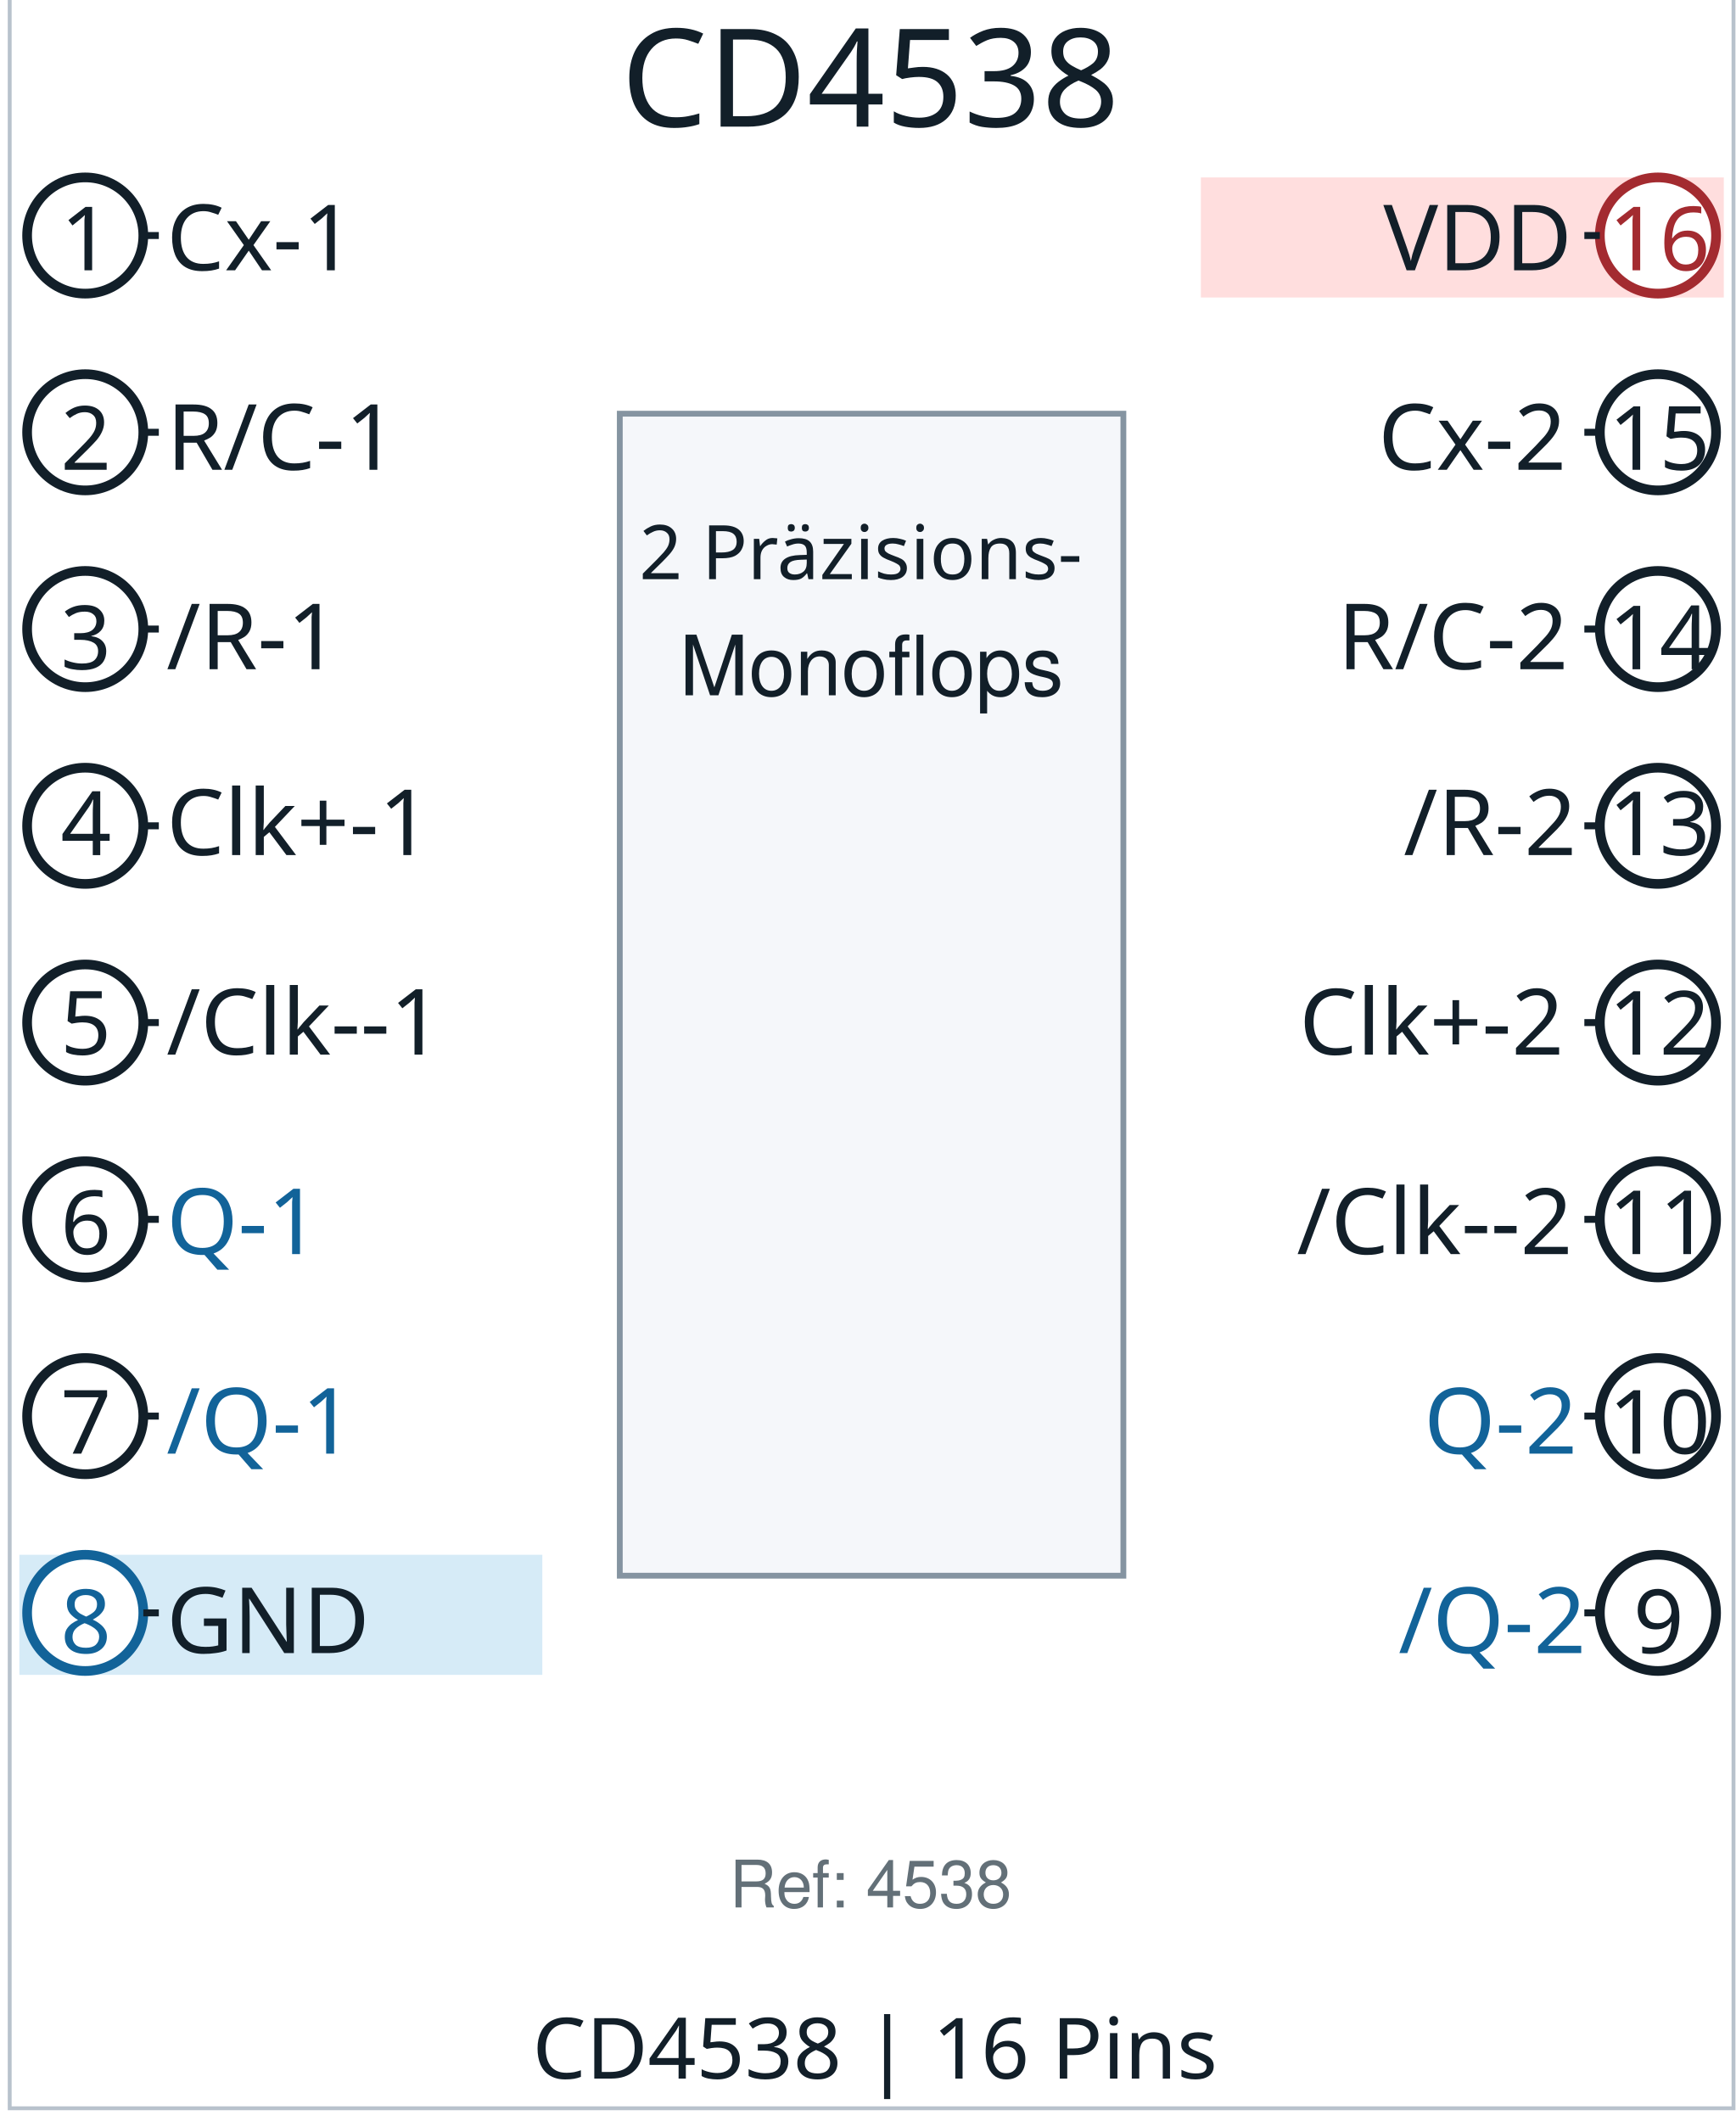
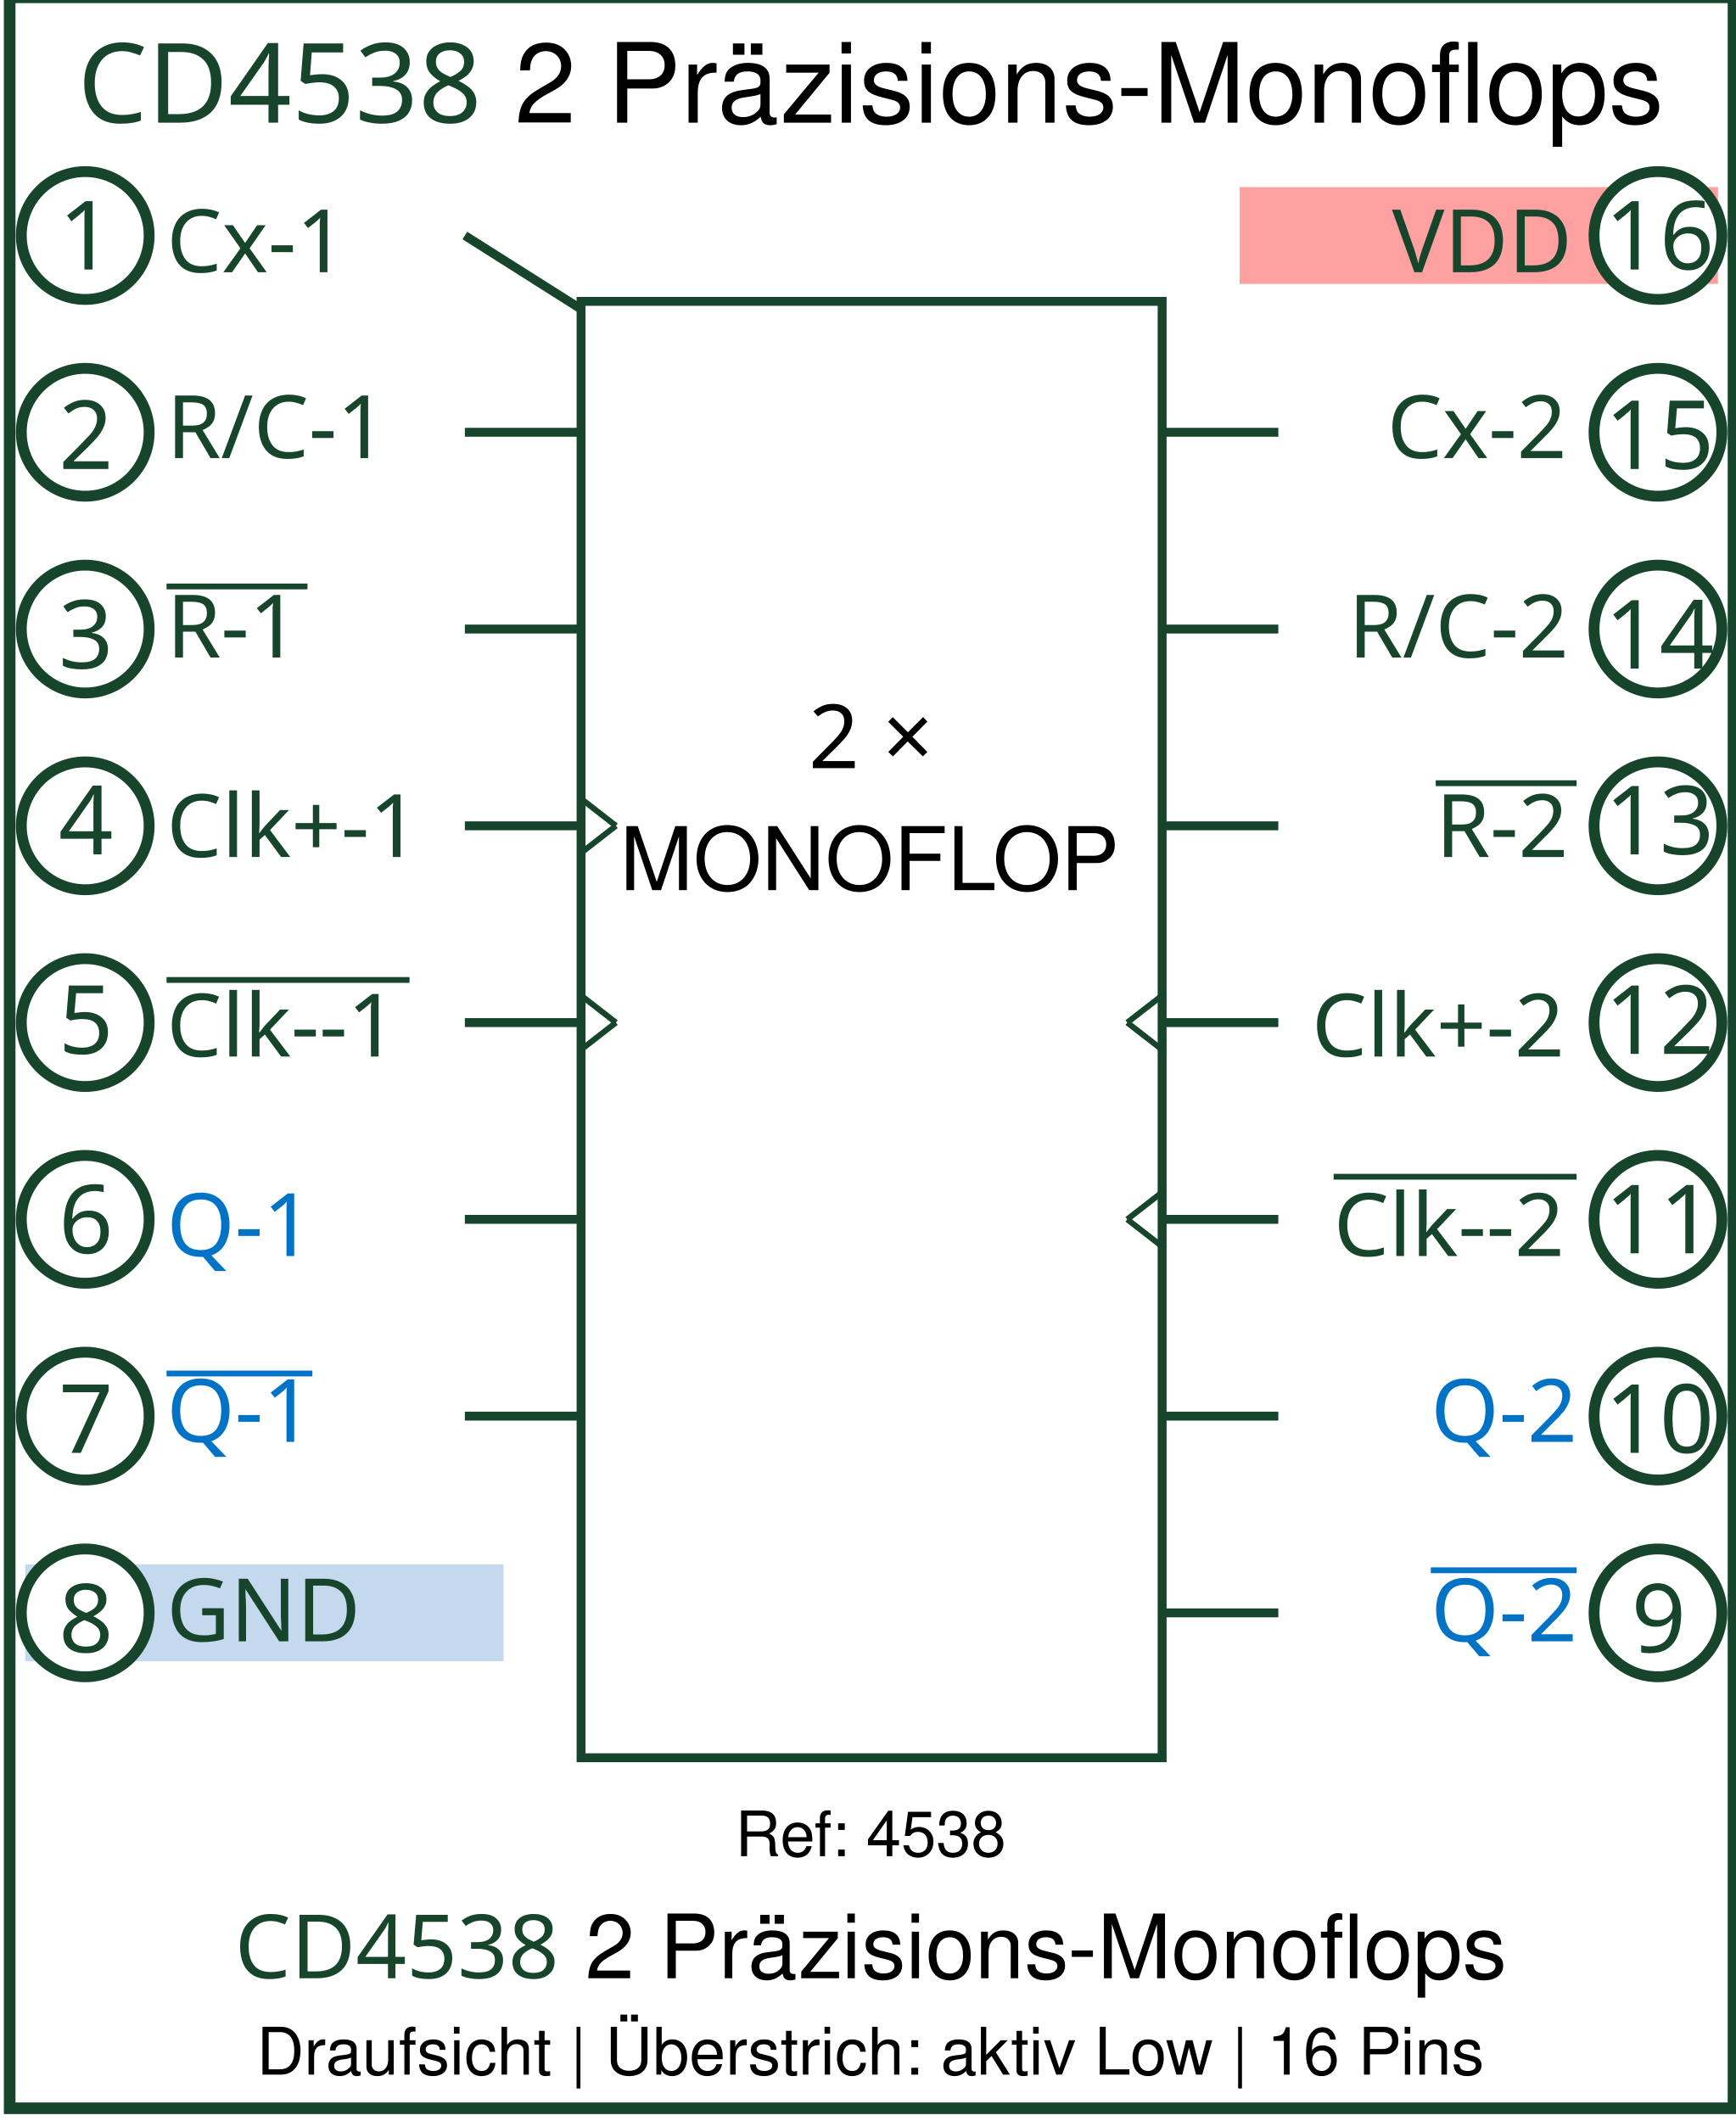
<svg xmlns="http://www.w3.org/2000/svg" width="45mm" height="55mm" preserveAspectRatio="xMinYMin meet" viewBox="0 0 127 155" version="1.0" fill-rule="evenodd">
  <clipPath id="clip">
    <rect x="0" y="0" width="127.559" height="155.906" />
  </clipPath>
  <g id="group" transform="scale(1,-1) translate(0,-155)" style="clip-path: url(#clip)">
    <g transform="">
-       <rect x="0.709" y="0.709" width="126.142" height="154.488" style="stroke: rgb(72%,76%,80%); stroke-linecap: butt; stroke-width: 0.283; fill: rgb(100%,100%,100%); fill-rule: evenodd;" />
-       <text x="45.44" y="146.268" style="font-family: Helvetica-Bold; font-size: 10px;fill: rgb(7%,12%,16%); stroke:none;" transform="translate(0,292) scale(1,-1)">CD4538</text>
-       <text x="38.961" y="3.118" style="font-family: Helvetica-Bold; font-size: 6.2px;fill: rgb(7%,12%,16%); stroke:none;" transform="translate(0,6) scale(1,-1)">CD4538 | 16 Pins</text>
-       <circle cx="6.236" cy="137.764" r="4.252" style="stroke: rgb(7%,12%,16%); stroke-linecap: butt; stroke-width: 0.709; fill: rgb(100%,100%,100%); fill-rule: evenodd;" />
-       <text x="4.429" y="135.78" style="font-family: Helvetica-Bold; font-size: 6.5px;fill: rgb(7%,12%,16%); stroke:none;" transform="translate(0,271) scale(1,-1)">1</text>
-       <text x="12.189" y="135.78" style="font-family: Helvetica-Bold; font-size: 6.7px;fill: rgb(7%,12%,16%); stroke:none;" transform="translate(0,271) scale(1,-1)">Cx-1</text>
-       <path d="M 10.488,137.764 L 11.622,137.764 Z" style="stroke: rgb(7%,12%,16%); stroke-linecap: butt; stroke-width: 0.51;" />
-       <circle cx="6.236" cy="123.364" r="4.252" style="stroke: rgb(7%,12%,16%); stroke-linecap: butt; stroke-width: 0.709; fill: rgb(100%,100%,100%); fill-rule: evenodd;" />
-       <text x="4.429" y="121.38" style="font-family: Helvetica-Bold; font-size: 6.5px;fill: rgb(7%,12%,16%); stroke:none;" transform="translate(0,242) scale(1,-1)">2</text>
-       <text x="12.189" y="121.38" style="font-family: Helvetica-Bold; font-size: 6.7px;fill: rgb(7%,12%,16%); stroke:none;" transform="translate(0,242) scale(1,-1)">R/C-1</text>
-       <path d="M 10.488,123.364 L 11.622,123.364 Z" style="stroke: rgb(7%,12%,16%); stroke-linecap: butt; stroke-width: 0.51;" />
-       <circle cx="6.236" cy="108.964" r="4.252" style="stroke: rgb(7%,12%,16%); stroke-linecap: butt; stroke-width: 0.709; fill: rgb(100%,100%,100%); fill-rule: evenodd;" />
-       <text x="4.429" y="106.98" style="font-family: Helvetica-Bold; font-size: 6.5px;fill: rgb(7%,12%,16%); stroke:none;" transform="translate(0,213) scale(1,-1)">3</text>
-       <text x="12.189" y="106.98" style="font-family: Helvetica-Bold; font-size: 6.7px;fill: rgb(7%,12%,16%); stroke:none;" transform="translate(0,213) scale(1,-1)">/R-1</text>
-       <path d="M 10.488,108.964 L 11.622,108.964 Z" style="stroke: rgb(7%,12%,16%); stroke-linecap: butt; stroke-width: 0.51;" />
-       <circle cx="6.236" cy="94.564" r="4.252" style="stroke: rgb(7%,12%,16%); stroke-linecap: butt; stroke-width: 0.709; fill: rgb(100%,100%,100%); fill-rule: evenodd;" />
-       <text x="4.429" y="92.58" style="font-family: Helvetica-Bold; font-size: 6.5px;fill: rgb(7%,12%,16%); stroke:none;" transform="translate(0,185) scale(1,-1)">4</text>
-       <text x="12.189" y="92.58" style="font-family: Helvetica-Bold; font-size: 6.7px;fill: rgb(7%,12%,16%); stroke:none;" transform="translate(0,185) scale(1,-1)">Clk+-1</text>
-       <path d="M 10.488,94.564 L 11.622,94.564 Z" style="stroke: rgb(7%,12%,16%); stroke-linecap: butt; stroke-width: 0.51;" />
-       <circle cx="6.236" cy="80.164" r="4.252" style="stroke: rgb(7%,12%,16%); stroke-linecap: butt; stroke-width: 0.709; fill: rgb(100%,100%,100%); fill-rule: evenodd;" />
-       <text x="4.429" y="78.18" style="font-family: Helvetica-Bold; font-size: 6.5px;fill: rgb(7%,12%,16%); stroke:none;" transform="translate(0,156) scale(1,-1)">5</text>
-       <text x="12.189" y="78.18" style="font-family: Helvetica-Bold; font-size: 6.7px;fill: rgb(7%,12%,16%); stroke:none;" transform="translate(0,156) scale(1,-1)">/Clk--1</text>
-       <path d="M 10.488,80.164 L 11.622,80.164 Z" style="stroke: rgb(7%,12%,16%); stroke-linecap: butt; stroke-width: 0.51;" />
-       <circle cx="6.236" cy="65.764" r="4.252" style="stroke: rgb(7%,12%,16%); stroke-linecap: butt; stroke-width: 0.709; fill: rgb(100%,100%,100%); fill-rule: evenodd;" />
-       <text x="4.429" y="63.78" style="font-family: Helvetica-Bold; font-size: 6.5px;fill: rgb(7%,12%,16%); stroke:none;" transform="translate(0,127) scale(1,-1)">6</text>
-       <text x="12.189" y="63.78" style="font-family: Helvetica-Bold; font-size: 6.7px;fill: rgb(7%,39%,60%); stroke:none;" transform="translate(0,127) scale(1,-1)">Q-1</text>
-       <path d="M 10.488,65.764 L 11.622,65.764 Z" style="stroke: rgb(7%,12%,16%); stroke-linecap: butt; stroke-width: 0.51;" />
-       <circle cx="6.236" cy="51.364" r="4.252" style="stroke: rgb(7%,12%,16%); stroke-linecap: butt; stroke-width: 0.709; fill: rgb(100%,100%,100%); fill-rule: evenodd;" />
-       <text x="4.429" y="49.38" style="font-family: Helvetica-Bold; font-size: 6.5px;fill: rgb(7%,12%,16%); stroke:none;" transform="translate(0,98) scale(1,-1)">7</text>
-       <text x="12.189" y="49.38" style="font-family: Helvetica-Bold; font-size: 6.7px;fill: rgb(7%,39%,60%); stroke:none;" transform="translate(0,98) scale(1,-1)">/Q-1</text>
-       <path d="M 10.488,51.364 L 11.622,51.364 Z" style="stroke: rgb(7%,12%,16%); stroke-linecap: butt; stroke-width: 0.51;" />
-       <rect x="1.417" y="32.428" width="38.268" height="8.787" style="stroke: none; stroke-linecap: butt; stroke-width: 0.567; fill: rgb(84%,92%,97%); fill-rule: evenodd;" />
-       <circle cx="6.236" cy="36.964" r="4.252" style="stroke: rgb(7%,39%,60%); stroke-linecap: butt; stroke-width: 0.709; fill: rgb(100%,100%,100%); fill-rule: evenodd;" />
-       <text x="4.429" y="34.98" style="font-family: Helvetica-Bold; font-size: 6.5px;fill: rgb(7%,39%,60%); stroke:none;" transform="translate(0,69) scale(1,-1)">8</text>
-       <text x="12.189" y="34.98" style="font-family: Helvetica-Bold; font-size: 6.7px;fill: rgb(7%,12%,16%); stroke:none;" transform="translate(0,69) scale(1,-1)">GND</text>
-       <path d="M 10.488,36.964 L 11.622,36.964 Z" style="stroke: rgb(7%,12%,16%); stroke-linecap: butt; stroke-width: 0.51;" />
-       <circle cx="121.323" cy="36.964" r="4.252" style="stroke: rgb(7%,12%,16%); stroke-linecap: butt; stroke-width: 0.709; fill: rgb(100%,100%,100%); fill-rule: evenodd;" />
-       <text x="119.516" y="34.98" style="font-family: Helvetica-Bold; font-size: 6.5px;fill: rgb(7%,12%,16%); stroke:none;" transform="translate(0,69) scale(1,-1)">9</text>
-       <text x="102.339" y="34.98" style="font-family: Helvetica-Bold; font-size: 6.7px;fill: rgb(7%,39%,60%); stroke:none;" transform="translate(0,69) scale(1,-1)">/Q-2</text>
-       <path d="M 117.071,36.964 L 115.937,36.964 Z" style="stroke: rgb(7%,12%,16%); stroke-linecap: butt; stroke-width: 0.51;" />
-       <circle cx="121.323" cy="51.364" r="4.252" style="stroke: rgb(7%,12%,16%); stroke-linecap: butt; stroke-width: 0.709; fill: rgb(100%,100%,100%); fill-rule: evenodd;" />
-       <text x="117.709" y="49.38" style="font-family: Helvetica-Bold; font-size: 6.5px;fill: rgb(7%,12%,16%); stroke:none;" transform="translate(0,98) scale(1,-1)">10</text>
-       <text x="104.201" y="49.38" style="font-family: Helvetica-Bold; font-size: 6.7px;fill: rgb(7%,39%,60%); stroke:none;" transform="translate(0,98) scale(1,-1)">Q-2</text>
-       <path d="M 117.071,51.364 L 115.937,51.364 Z" style="stroke: rgb(7%,12%,16%); stroke-linecap: butt; stroke-width: 0.51;" />
-       <circle cx="121.323" cy="65.764" r="4.252" style="stroke: rgb(7%,12%,16%); stroke-linecap: butt; stroke-width: 0.709; fill: rgb(100%,100%,100%); fill-rule: evenodd;" />
-       <text x="117.709" y="63.78" style="font-family: Helvetica-Bold; font-size: 6.5px;fill: rgb(7%,12%,16%); stroke:none;" transform="translate(0,127) scale(1,-1)">11</text>
-       <text x="94.895" y="63.78" style="font-family: Helvetica-Bold; font-size: 6.7px;fill: rgb(7%,12%,16%); stroke:none;" transform="translate(0,127) scale(1,-1)">/Clk--2</text>
-       <path d="M 117.071,65.764 L 115.937,65.764 Z" style="stroke: rgb(7%,12%,16%); stroke-linecap: butt; stroke-width: 0.51;" />
-       <circle cx="121.323" cy="80.164" r="4.252" style="stroke: rgb(7%,12%,16%); stroke-linecap: butt; stroke-width: 0.709; fill: rgb(100%,100%,100%); fill-rule: evenodd;" />
-       <text x="117.709" y="78.18" style="font-family: Helvetica-Bold; font-size: 6.5px;fill: rgb(7%,12%,16%); stroke:none;" transform="translate(0,156) scale(1,-1)">12</text>
-       <text x="95.076" y="78.18" style="font-family: Helvetica-Bold; font-size: 6.7px;fill: rgb(7%,12%,16%); stroke:none;" transform="translate(0,156) scale(1,-1)">Clk+-2</text>
-       <path d="M 117.071,80.164 L 115.937,80.164 Z" style="stroke: rgb(7%,12%,16%); stroke-linecap: butt; stroke-width: 0.51;" />
-       <circle cx="121.323" cy="94.564" r="4.252" style="stroke: rgb(7%,12%,16%); stroke-linecap: butt; stroke-width: 0.709; fill: rgb(100%,100%,100%); fill-rule: evenodd;" />
-       <text x="117.709" y="92.58" style="font-family: Helvetica-Bold; font-size: 6.5px;fill: rgb(7%,12%,16%); stroke:none;" transform="translate(0,185) scale(1,-1)">13</text>
-       <text x="102.714" y="92.58" style="font-family: Helvetica-Bold; font-size: 6.7px;fill: rgb(7%,12%,16%); stroke:none;" transform="translate(0,185) scale(1,-1)">/R-2</text>
-       <path d="M 117.071,94.564 L 115.937,94.564 Z" style="stroke: rgb(7%,12%,16%); stroke-linecap: butt; stroke-width: 0.51;" />
-       <circle cx="121.323" cy="108.964" r="4.252" style="stroke: rgb(7%,12%,16%); stroke-linecap: butt; stroke-width: 0.709; fill: rgb(100%,100%,100%); fill-rule: evenodd;" />
-       <text x="117.709" y="106.98" style="font-family: Helvetica-Bold; font-size: 6.5px;fill: rgb(7%,12%,16%); stroke:none;" transform="translate(0,213) scale(1,-1)">14</text>
-       <text x="97.876" y="106.98" style="font-family: Helvetica-Bold; font-size: 6.7px;fill: rgb(7%,12%,16%); stroke:none;" transform="translate(0,213) scale(1,-1)">R/C-2</text>
-       <path d="M 117.071,108.964 L 115.937,108.964 Z" style="stroke: rgb(7%,12%,16%); stroke-linecap: butt; stroke-width: 0.51;" />
-       <circle cx="121.323" cy="123.364" r="4.252" style="stroke: rgb(7%,12%,16%); stroke-linecap: butt; stroke-width: 0.709; fill: rgb(100%,100%,100%); fill-rule: evenodd;" />
-       <text x="117.709" y="121.38" style="font-family: Helvetica-Bold; font-size: 6.5px;fill: rgb(7%,12%,16%); stroke:none;" transform="translate(0,242) scale(1,-1)">15</text>
-       <text x="100.851" y="121.38" style="font-family: Helvetica-Bold; font-size: 6.7px;fill: rgb(7%,12%,16%); stroke:none;" transform="translate(0,242) scale(1,-1)">Cx-2</text>
-       <path d="M 117.071,123.364 L 115.937,123.364 Z" style="stroke: rgb(7%,12%,16%); stroke-linecap: butt; stroke-width: 0.51;" />
-       <rect x="87.874" y="133.228" width="38.268" height="8.787" style="stroke: none; stroke-linecap: butt; stroke-width: 0.567; fill: rgb(100%,87%,87%); fill-rule: evenodd;" />
-       <circle cx="121.323" cy="137.764" r="4.252" style="stroke: rgb(64%,17%,19%); stroke-linecap: butt; stroke-width: 0.709; fill: rgb(100%,100%,100%); fill-rule: evenodd;" />
-       <text x="117.709" y="135.78" style="font-family: Helvetica-Bold; font-size: 6.5px;fill: rgb(64%,17%,19%); stroke:none;" transform="translate(0,271) scale(1,-1)">16</text>
-       <text x="101.226" y="135.78" style="font-family: Helvetica-Bold; font-size: 6.7px;fill: rgb(7%,12%,16%); stroke:none;" transform="translate(0,271) scale(1,-1)">VDD</text>
-       <path d="M 117.071,137.764 L 115.937,137.764 Z" style="stroke: rgb(7%,12%,16%); stroke-linecap: butt; stroke-width: 0.51;" />
-       <rect x="45.354" y="39.685" width="36.85" height="85.039" style="stroke: rgb(52%,58%,63%); stroke-linecap: butt; stroke-width: 0.425; fill: rgb(96%,97%,98%); fill-rule: evenodd;" />
-       <text x="46.772" y="113.386" style="font-family: Helvetica-Bold; font-size: 5.514px;fill: rgb(7%,12%,16%); stroke:none;" transform="translate(0,226) scale(1,-1)">2 Präzisions-</text>
-       <text x="49.71" y="104.882" style="font-family: Helvetica; font-size: 6.1px;fill: rgb(7%,12%,16%); stroke:none;" transform="translate(0,209) scale(1,-1)">Monoflops</text>
-       <text x="53.373" y="15.591" style="font-family: Helvetica; font-size: 4.8px;fill: rgb(39%,44%,47%); stroke:none;" transform="translate(0,31) scale(1,-1)">Ref: 4538</text>
+       <rect x="0.709" y="0.709" width="126.142" height="154.488" style="stroke: rgb(9%,27%,17%); stroke-linecap: butt; stroke-width: 0.85; fill: rgb(100%,100%,100%); fill-rule: evenodd;" />
+       <text x="5.669" y="146.976" style="font-family: Helvetica-Bold; font-size: 8.106px;fill: rgb(9%,27%,17%); stroke:none;" transform="translate(0,293) scale(1,-1)">CD4538</text>
+       <text x="37.655" y="146.976" style="font-family: Helvetica; font-size: 8.106px;fill: rgb(0%,0%,0%); stroke:none;" transform="translate(0,293) scale(1,-1)">2 Präzisions-Monoflops</text>
+       <rect x="42.52" y="26.362" width="42.52" height="106.583" style="stroke: rgb(9%,27%,17%); stroke-linecap: butt; stroke-width: 0.652; fill: none; fill-rule: evenodd;" />
+       <text x="59.171" y="99.213" style="font-family: Helvetica-Bold; font-size: 6.5px;fill: rgb(0%,0%,0%); stroke:none;" transform="translate(0,198) scale(1,-1)">2 ×</text>
+       <text x="45.354" y="90.142" style="font-family: Helvetica; font-size: 6.439px;fill: rgb(0%,0%,0%); stroke:none;" transform="translate(0,180) scale(1,-1)">MONOFLOP</text>
+       <path d="M 34.016,137.764 L 42.52,132.378 Z" style="stroke: rgb(9%,27%,17%); stroke-linecap: butt; stroke-width: 0.652;" />
+       <path d="M 34.016,123.364 L 42.52,123.364 Z" style="stroke: rgb(9%,27%,17%); stroke-linecap: butt; stroke-width: 0.652;" />
+       <path d="M 34.016,108.964 L 42.52,108.964 Z" style="stroke: rgb(9%,27%,17%); stroke-linecap: butt; stroke-width: 0.652;" />
+       <path d="M 34.016,94.564 L 42.52,94.564 Z" style="stroke: rgb(9%,27%,17%); stroke-linecap: butt; stroke-width: 0.652;" />
+       <path d="M 42.52,96.548 L 45.071,94.564 Z" style="stroke: rgb(9%,27%,17%); stroke-linecap: butt; stroke-width: 0.425;" />
+       <path d="M 45.071,94.564 L 42.52,92.58 Z" style="stroke: rgb(9%,27%,17%); stroke-linecap: butt; stroke-width: 0.425;" />
+       <path d="M 34.016,80.164 L 42.52,80.164 Z" style="stroke: rgb(9%,27%,17%); stroke-linecap: butt; stroke-width: 0.652;" />
+       <path d="M 42.52,82.148 L 45.071,80.164 Z" style="stroke: rgb(9%,27%,17%); stroke-linecap: butt; stroke-width: 0.425;" />
+       <path d="M 45.071,80.164 L 42.52,78.18 Z" style="stroke: rgb(9%,27%,17%); stroke-linecap: butt; stroke-width: 0.425;" />
+       <path d="M 34.016,65.764 L 42.52,65.764 Z" style="stroke: rgb(9%,27%,17%); stroke-linecap: butt; stroke-width: 0.652;" />
+       <path d="M 34.016,51.364 L 42.52,51.364 Z" style="stroke: rgb(9%,27%,17%); stroke-linecap: butt; stroke-width: 0.652;" />
+       <path d="M 93.543,36.964 L 85.039,36.964 Z" style="stroke: rgb(9%,27%,17%); stroke-linecap: butt; stroke-width: 0.652;" />
+       <path d="M 93.543,51.364 L 85.039,51.364 Z" style="stroke: rgb(9%,27%,17%); stroke-linecap: butt; stroke-width: 0.652;" />
+       <path d="M 93.543,65.764 L 85.039,65.764 Z" style="stroke: rgb(9%,27%,17%); stroke-linecap: butt; stroke-width: 0.652;" />
+       <path d="M 85.039,67.748 L 82.488,65.764 Z" style="stroke: rgb(9%,27%,17%); stroke-linecap: butt; stroke-width: 0.425;" />
+       <path d="M 82.488,65.764 L 85.039,63.78 Z" style="stroke: rgb(9%,27%,17%); stroke-linecap: butt; stroke-width: 0.425;" />
+       <path d="M 93.543,80.164 L 85.039,80.164 Z" style="stroke: rgb(9%,27%,17%); stroke-linecap: butt; stroke-width: 0.652;" />
+       <path d="M 85.039,82.148 L 82.488,80.164 Z" style="stroke: rgb(9%,27%,17%); stroke-linecap: butt; stroke-width: 0.425;" />
+       <path d="M 82.488,80.164 L 85.039,78.18 Z" style="stroke: rgb(9%,27%,17%); stroke-linecap: butt; stroke-width: 0.425;" />
+       <path d="M 93.543,94.564 L 85.039,94.564 Z" style="stroke: rgb(9%,27%,17%); stroke-linecap: butt; stroke-width: 0.652;" />
+       <path d="M 93.543,108.964 L 85.039,108.964 Z" style="stroke: rgb(9%,27%,17%); stroke-linecap: butt; stroke-width: 0.652;" />
+       <path d="M 93.543,123.364 L 85.039,123.364 Z" style="stroke: rgb(9%,27%,17%); stroke-linecap: butt; stroke-width: 0.652;" />
+       <circle cx="6.236" cy="137.764" r="4.677" style="stroke: rgb(9%,27%,17%); stroke-linecap: butt; stroke-width: 0.794; fill: rgb(100%,100%,100%); fill-rule: evenodd;" />
+       <text x="4.29" y="135.723" style="font-family: Helvetica-Bold; font-size: 7px;fill: rgb(9%,27%,17%); stroke:none;" transform="translate(0,271) scale(1,-1)">1</text>
+       <text x="12.189" y="135.921" style="font-family: Helvetica-Bold; font-size: 6.4px;fill: rgb(9%,27%,17%); stroke:none;" transform="translate(0,271) scale(1,-1)">Cx-1</text>
+       <circle cx="6.236" cy="123.364" r="4.677" style="stroke: rgb(9%,27%,17%); stroke-linecap: butt; stroke-width: 0.794; fill: rgb(100%,100%,100%); fill-rule: evenodd;" />
+       <text x="4.29" y="121.323" style="font-family: Helvetica-Bold; font-size: 7px;fill: rgb(9%,27%,17%); stroke:none;" transform="translate(0,242) scale(1,-1)">2</text>
+       <text x="12.189" y="121.521" style="font-family: Helvetica-Bold; font-size: 6.4px;fill: rgb(9%,27%,17%); stroke:none;" transform="translate(0,243) scale(1,-1)">R/C-1</text>
+       <circle cx="6.236" cy="108.964" r="4.677" style="stroke: rgb(9%,27%,17%); stroke-linecap: butt; stroke-width: 0.794; fill: rgb(100%,100%,100%); fill-rule: evenodd;" />
+       <text x="4.29" y="106.923" style="font-family: Helvetica-Bold; font-size: 7px;fill: rgb(9%,27%,17%); stroke:none;" transform="translate(0,213) scale(1,-1)">3</text>
+       <text x="12.189" y="107.121" style="font-family: Helvetica-Bold; font-size: 6.4px;fill: rgb(9%,27%,17%); stroke:none;" transform="translate(0,214) scale(1,-1)">R-1</text>
+       <path d="M 12.189,112.082 L 22.499,112.082 Z" style="stroke: rgb(9%,27%,17%); stroke-linecap: butt; stroke-width: 0.425;" />
+       <circle cx="6.236" cy="94.564" r="4.677" style="stroke: rgb(9%,27%,17%); stroke-linecap: butt; stroke-width: 0.794; fill: rgb(100%,100%,100%); fill-rule: evenodd;" />
+       <text x="4.29" y="92.523" style="font-family: Helvetica-Bold; font-size: 7px;fill: rgb(9%,27%,17%); stroke:none;" transform="translate(0,185) scale(1,-1)">4</text>
+       <text x="12.189" y="92.721" style="font-family: Helvetica-Bold; font-size: 6.4px;fill: rgb(9%,27%,17%); stroke:none;" transform="translate(0,185) scale(1,-1)">Clk+-1</text>
+       <circle cx="6.236" cy="80.164" r="4.677" style="stroke: rgb(9%,27%,17%); stroke-linecap: butt; stroke-width: 0.794; fill: rgb(100%,100%,100%); fill-rule: evenodd;" />
+       <text x="4.29" y="78.123" style="font-family: Helvetica-Bold; font-size: 7px;fill: rgb(9%,27%,17%); stroke:none;" transform="translate(0,156) scale(1,-1)">5</text>
+       <text x="12.189" y="78.321" style="font-family: Helvetica-Bold; font-size: 6.4px;fill: rgb(9%,27%,17%); stroke:none;" transform="translate(0,156) scale(1,-1)">Clk--1</text>
+       <path d="M 12.189,83.282 L 29.968,83.282 Z" style="stroke: rgb(9%,27%,17%); stroke-linecap: butt; stroke-width: 0.425;" />
+       <circle cx="6.236" cy="65.764" r="4.677" style="stroke: rgb(9%,27%,17%); stroke-linecap: butt; stroke-width: 0.794; fill: rgb(100%,100%,100%); fill-rule: evenodd;" />
+       <text x="4.29" y="63.723" style="font-family: Helvetica-Bold; font-size: 7px;fill: rgb(9%,27%,17%); stroke:none;" transform="translate(0,127) scale(1,-1)">6</text>
+       <text x="12.189" y="63.921" style="font-family: Helvetica-Bold; font-size: 6.4px;fill: rgb(0%,45%,78%); stroke:none;" transform="translate(0,127) scale(1,-1)">Q-1</text>
+       <circle cx="6.236" cy="51.364" r="4.677" style="stroke: rgb(9%,27%,17%); stroke-linecap: butt; stroke-width: 0.794; fill: rgb(100%,100%,100%); fill-rule: evenodd;" />
+       <text x="4.29" y="49.323" style="font-family: Helvetica-Bold; font-size: 7px;fill: rgb(9%,27%,17%); stroke:none;" transform="translate(0,98) scale(1,-1)">7</text>
+       <text x="12.189" y="49.521" style="font-family: Helvetica-Bold; font-size: 6.4px;fill: rgb(0%,45%,78%); stroke:none;" transform="translate(0,99) scale(1,-1)">Q-1</text>
+       <path d="M 12.189,54.482 L 22.858,54.482 Z" style="stroke: rgb(0%,45%,78%); stroke-linecap: butt; stroke-width: 0.425;" />
+       <rect x="1.843" y="33.42" width="35.008" height="7.087" style="stroke: none; stroke-linecap: butt; stroke-width: 0.652; fill: rgb(77%,85%,93%); fill-rule: evenodd;" />
+       <circle cx="6.236" cy="36.964" r="4.677" style="stroke: rgb(9%,27%,17%); stroke-linecap: butt; stroke-width: 0.794; fill: rgb(100%,100%,100%); fill-rule: evenodd;" />
+       <text x="4.29" y="34.923" style="font-family: Helvetica-Bold; font-size: 7px;fill: rgb(9%,27%,17%); stroke:none;" transform="translate(0,69) scale(1,-1)">8</text>
+       <text x="12.189" y="35.121" style="font-family: Helvetica-Bold; font-size: 6.4px;fill: rgb(9%,27%,17%); stroke:none;" transform="translate(0,70) scale(1,-1)">GND</text>
+       <circle cx="121.323" cy="36.964" r="4.677" style="stroke: rgb(9%,27%,17%); stroke-linecap: butt; stroke-width: 0.794; fill: rgb(100%,100%,100%); fill-rule: evenodd;" />
+       <text x="119.377" y="34.923" style="font-family: Helvetica-Bold; font-size: 7px;fill: rgb(9%,27%,17%); stroke:none;" transform="translate(0,69) scale(1,-1)">9</text>
+       <text x="104.701" y="35.121" style="font-family: Helvetica-Bold; font-size: 6.4px;fill: rgb(0%,45%,78%); stroke:none;" transform="translate(0,70) scale(1,-1)">Q-2</text>
+       <path d="M 104.701,40.082 L 115.37,40.082 Z" style="stroke: rgb(0%,45%,78%); stroke-linecap: butt; stroke-width: 0.425;" />
+       <circle cx="121.323" cy="51.364" r="4.677" style="stroke: rgb(9%,27%,17%); stroke-linecap: butt; stroke-width: 0.794; fill: rgb(100%,100%,100%); fill-rule: evenodd;" />
+       <text x="117.431" y="49.323" style="font-family: Helvetica-Bold; font-size: 7px;fill: rgb(9%,27%,17%); stroke:none;" transform="translate(0,98) scale(1,-1)">10</text>
+       <text x="104.701" y="49.521" style="font-family: Helvetica-Bold; font-size: 6.4px;fill: rgb(0%,45%,78%); stroke:none;" transform="translate(0,99) scale(1,-1)">Q-2</text>
+       <circle cx="121.323" cy="65.764" r="4.677" style="stroke: rgb(9%,27%,17%); stroke-linecap: butt; stroke-width: 0.794; fill: rgb(100%,100%,100%); fill-rule: evenodd;" />
+       <text x="117.431" y="63.723" style="font-family: Helvetica-Bold; font-size: 7px;fill: rgb(9%,27%,17%); stroke:none;" transform="translate(0,127) scale(1,-1)">11</text>
+       <text x="97.591" y="63.921" style="font-family: Helvetica-Bold; font-size: 6.4px;fill: rgb(9%,27%,17%); stroke:none;" transform="translate(0,127) scale(1,-1)">Clk--2</text>
+       <path d="M 97.591,68.882 L 115.37,68.882 Z" style="stroke: rgb(9%,27%,17%); stroke-linecap: butt; stroke-width: 0.425;" />
+       <circle cx="121.323" cy="80.164" r="4.677" style="stroke: rgb(9%,27%,17%); stroke-linecap: butt; stroke-width: 0.794; fill: rgb(100%,100%,100%); fill-rule: evenodd;" />
+       <text x="117.431" y="78.123" style="font-family: Helvetica-Bold; font-size: 7px;fill: rgb(9%,27%,17%); stroke:none;" transform="translate(0,156) scale(1,-1)">12</text>
+       <text x="95.984" y="78.321" style="font-family: Helvetica-Bold; font-size: 6.4px;fill: rgb(9%,27%,17%); stroke:none;" transform="translate(0,156) scale(1,-1)">Clk+-2</text>
+       <circle cx="121.323" cy="94.564" r="4.677" style="stroke: rgb(9%,27%,17%); stroke-linecap: butt; stroke-width: 0.794; fill: rgb(100%,100%,100%); fill-rule: evenodd;" />
+       <text x="117.431" y="92.523" style="font-family: Helvetica-Bold; font-size: 7px;fill: rgb(9%,27%,17%); stroke:none;" transform="translate(0,185) scale(1,-1)">13</text>
+       <text x="105.06" y="92.721" style="font-family: Helvetica-Bold; font-size: 6.4px;fill: rgb(9%,27%,17%); stroke:none;" transform="translate(0,185) scale(1,-1)">R-2</text>
+       <path d="M 105.06,97.682 L 115.37,97.682 Z" style="stroke: rgb(9%,27%,17%); stroke-linecap: butt; stroke-width: 0.425;" />
+       <circle cx="121.323" cy="108.964" r="4.677" style="stroke: rgb(9%,27%,17%); stroke-linecap: butt; stroke-width: 0.794; fill: rgb(100%,100%,100%); fill-rule: evenodd;" />
+       <text x="117.431" y="106.923" style="font-family: Helvetica-Bold; font-size: 7px;fill: rgb(9%,27%,17%); stroke:none;" transform="translate(0,213) scale(1,-1)">14</text>
+       <text x="98.66" y="107.121" style="font-family: Helvetica-Bold; font-size: 6.4px;fill: rgb(9%,27%,17%); stroke:none;" transform="translate(0,214) scale(1,-1)">R/C-2</text>
+       <circle cx="121.323" cy="123.364" r="4.677" style="stroke: rgb(9%,27%,17%); stroke-linecap: butt; stroke-width: 0.794; fill: rgb(100%,100%,100%); fill-rule: evenodd;" />
+       <text x="117.431" y="121.323" style="font-family: Helvetica-Bold; font-size: 7px;fill: rgb(9%,27%,17%); stroke:none;" transform="translate(0,242) scale(1,-1)">15</text>
+       <text x="101.501" y="121.521" style="font-family: Helvetica-Bold; font-size: 6.4px;fill: rgb(9%,27%,17%); stroke:none;" transform="translate(0,243) scale(1,-1)">Cx-2</text>
+       <rect x="90.709" y="134.22" width="35.008" height="7.087" style="stroke: none; stroke-linecap: butt; stroke-width: 0.652; fill: rgb(100%,63%,63%); fill-rule: evenodd;" />
+       <circle cx="121.323" cy="137.764" r="4.677" style="stroke: rgb(9%,27%,17%); stroke-linecap: butt; stroke-width: 0.794; fill: rgb(100%,100%,100%); fill-rule: evenodd;" />
+       <text x="117.431" y="135.723" style="font-family: Helvetica-Bold; font-size: 7px;fill: rgb(9%,27%,17%); stroke:none;" transform="translate(0,271) scale(1,-1)">16</text>
+       <text x="101.86" y="135.921" style="font-family: Helvetica-Bold; font-size: 6.4px;fill: rgb(9%,27%,17%); stroke:none;" transform="translate(0,271) scale(1,-1)">VDD</text>
+       <text x="53.807" y="19.843" style="font-family: Helvetica; font-size: 4.6px;fill: rgb(0%,0%,0%); stroke:none;" transform="translate(0,39) scale(1,-1)">Ref: 4538</text>
+       <text x="17.181" y="10.772" style="font-family: Helvetica-Bold; font-size: 6.5px;fill: rgb(9%,27%,17%); stroke:none;" transform="translate(0,21) scale(1,-1)">CD4538</text>
+       <text x="42.83" y="10.772" style="font-family: Helvetica; font-size: 6.5px;fill: rgb(0%,0%,0%); stroke:none;" transform="translate(0,21) scale(1,-1)">2 Präzisions-Monoflops</text>
+       <text x="18.784" y="3.827" style="font-family: Helvetica; font-size: 4.8px;fill: rgb(0%,0%,0%); stroke:none;" transform="translate(0,7) scale(1,-1)">Draufsicht | Überstrich: aktiv Low | 16 Pins</text>
    </g>
  </g>
</svg>
